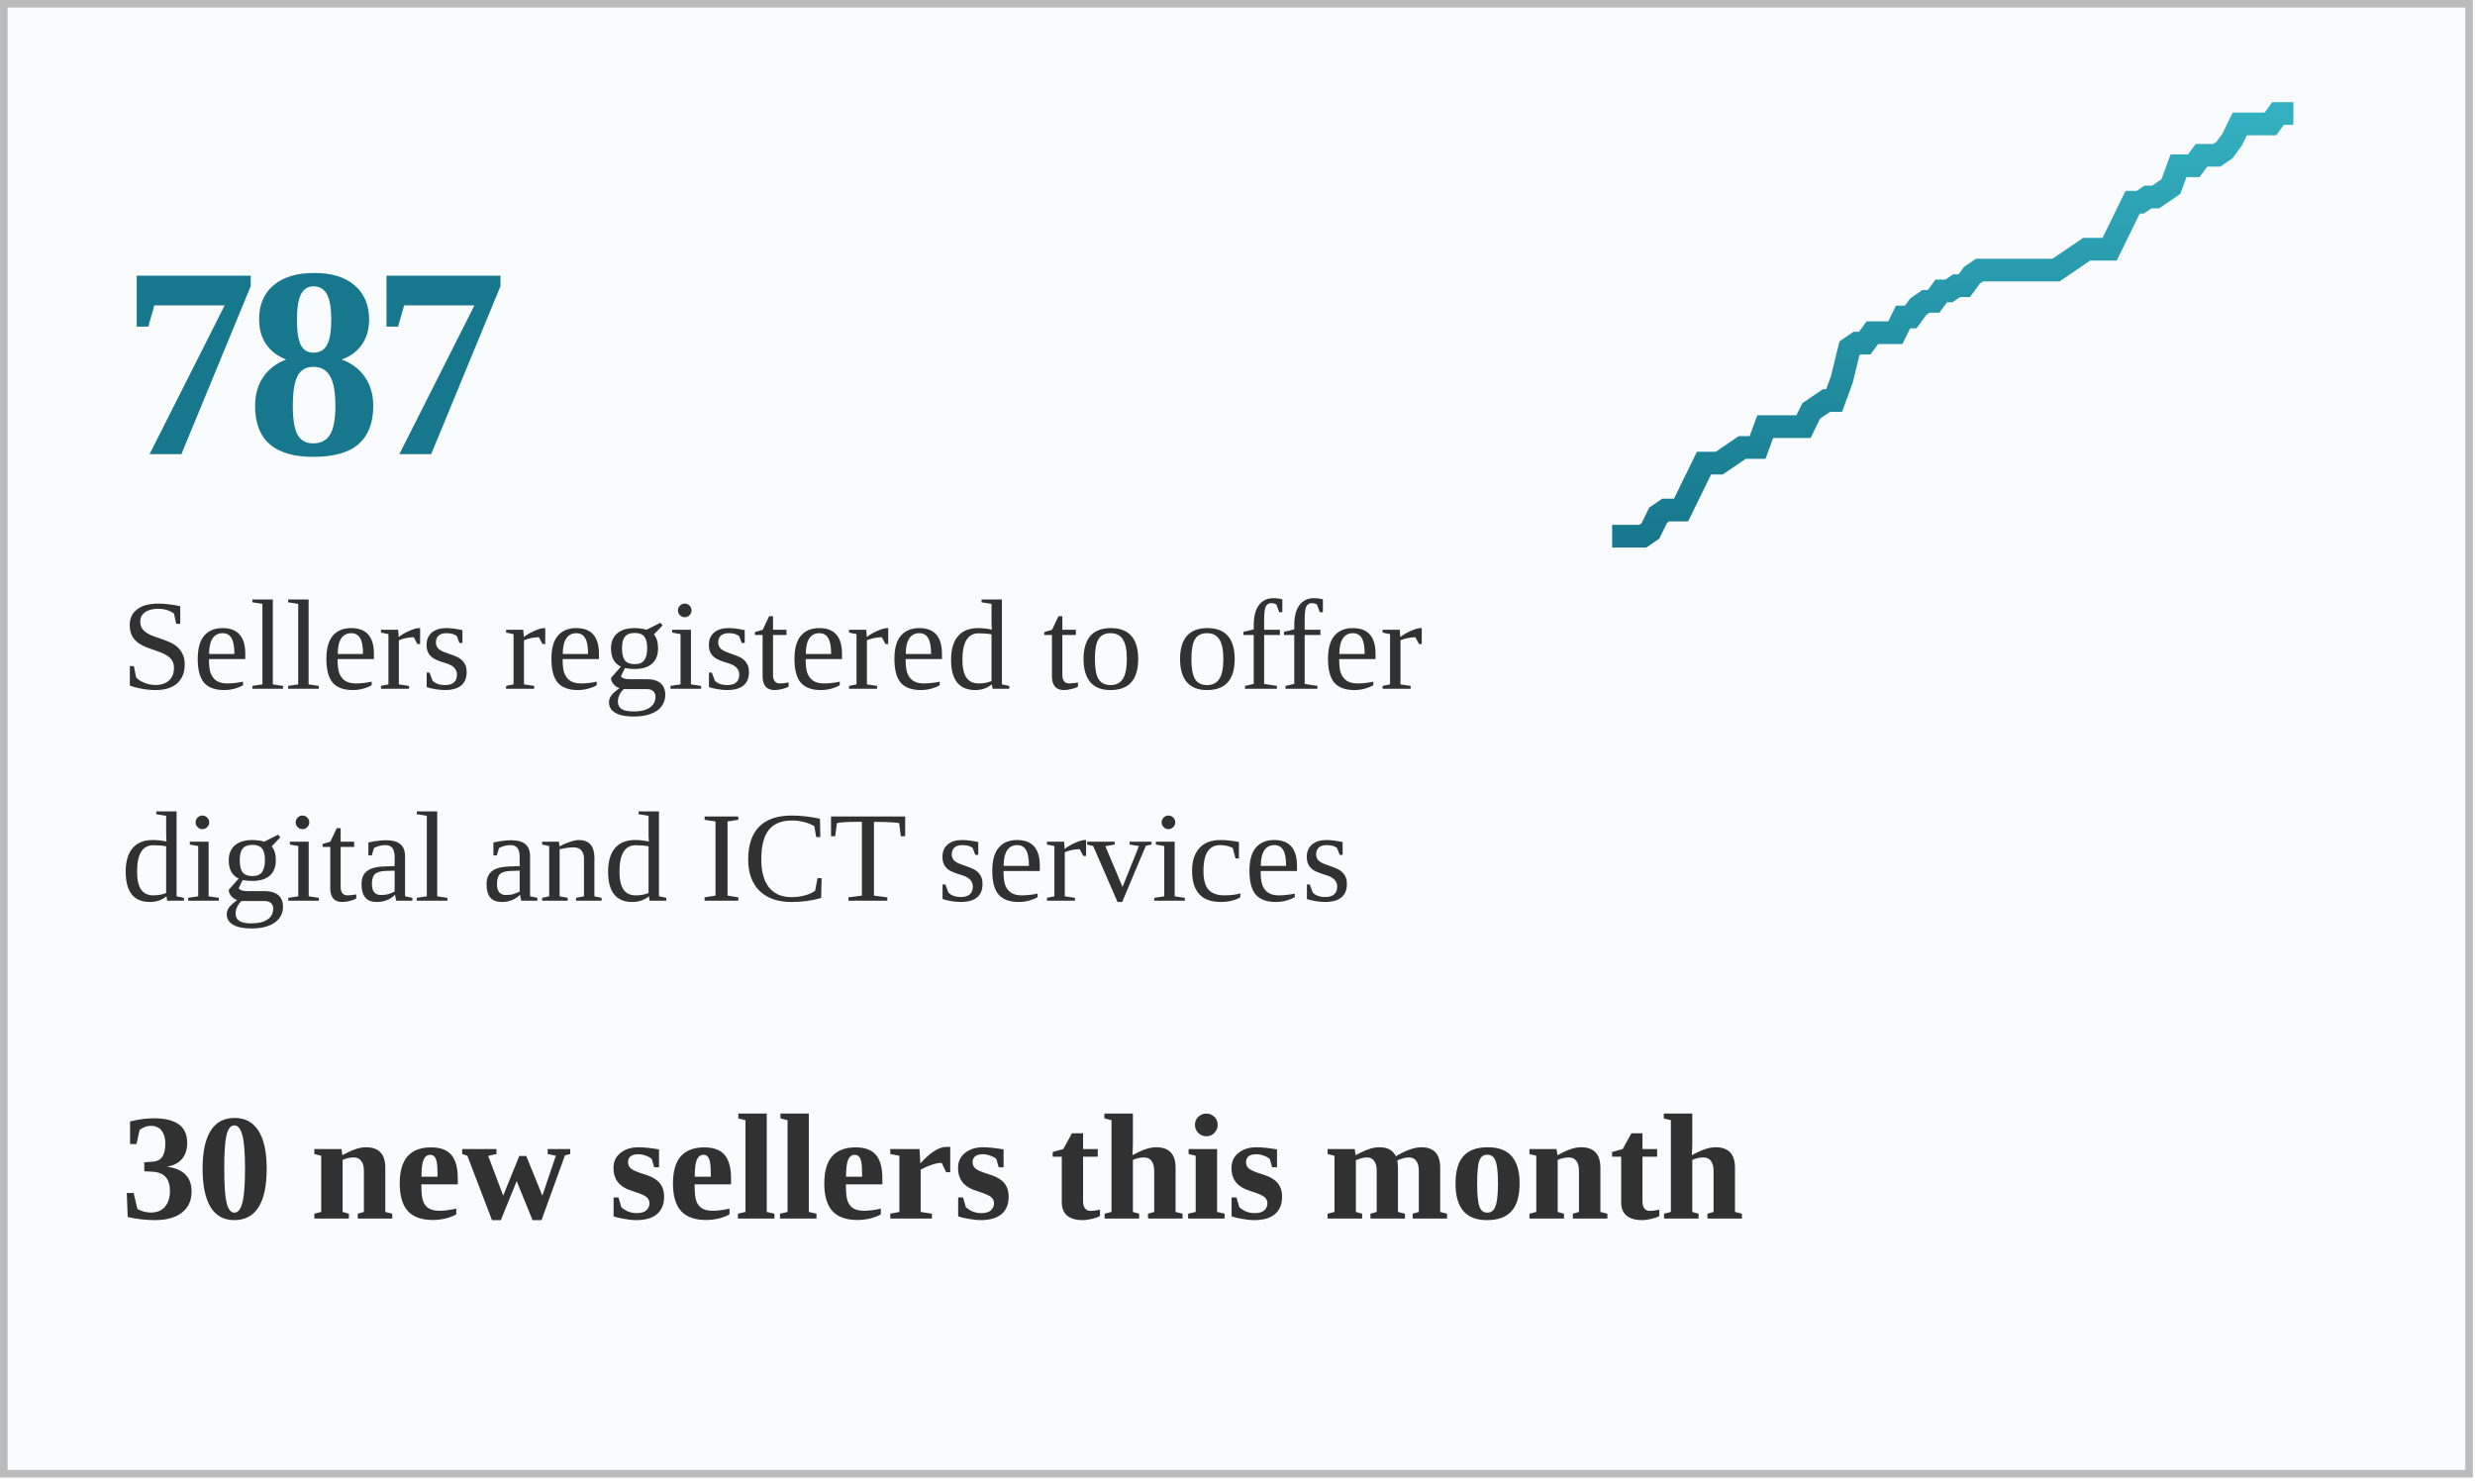
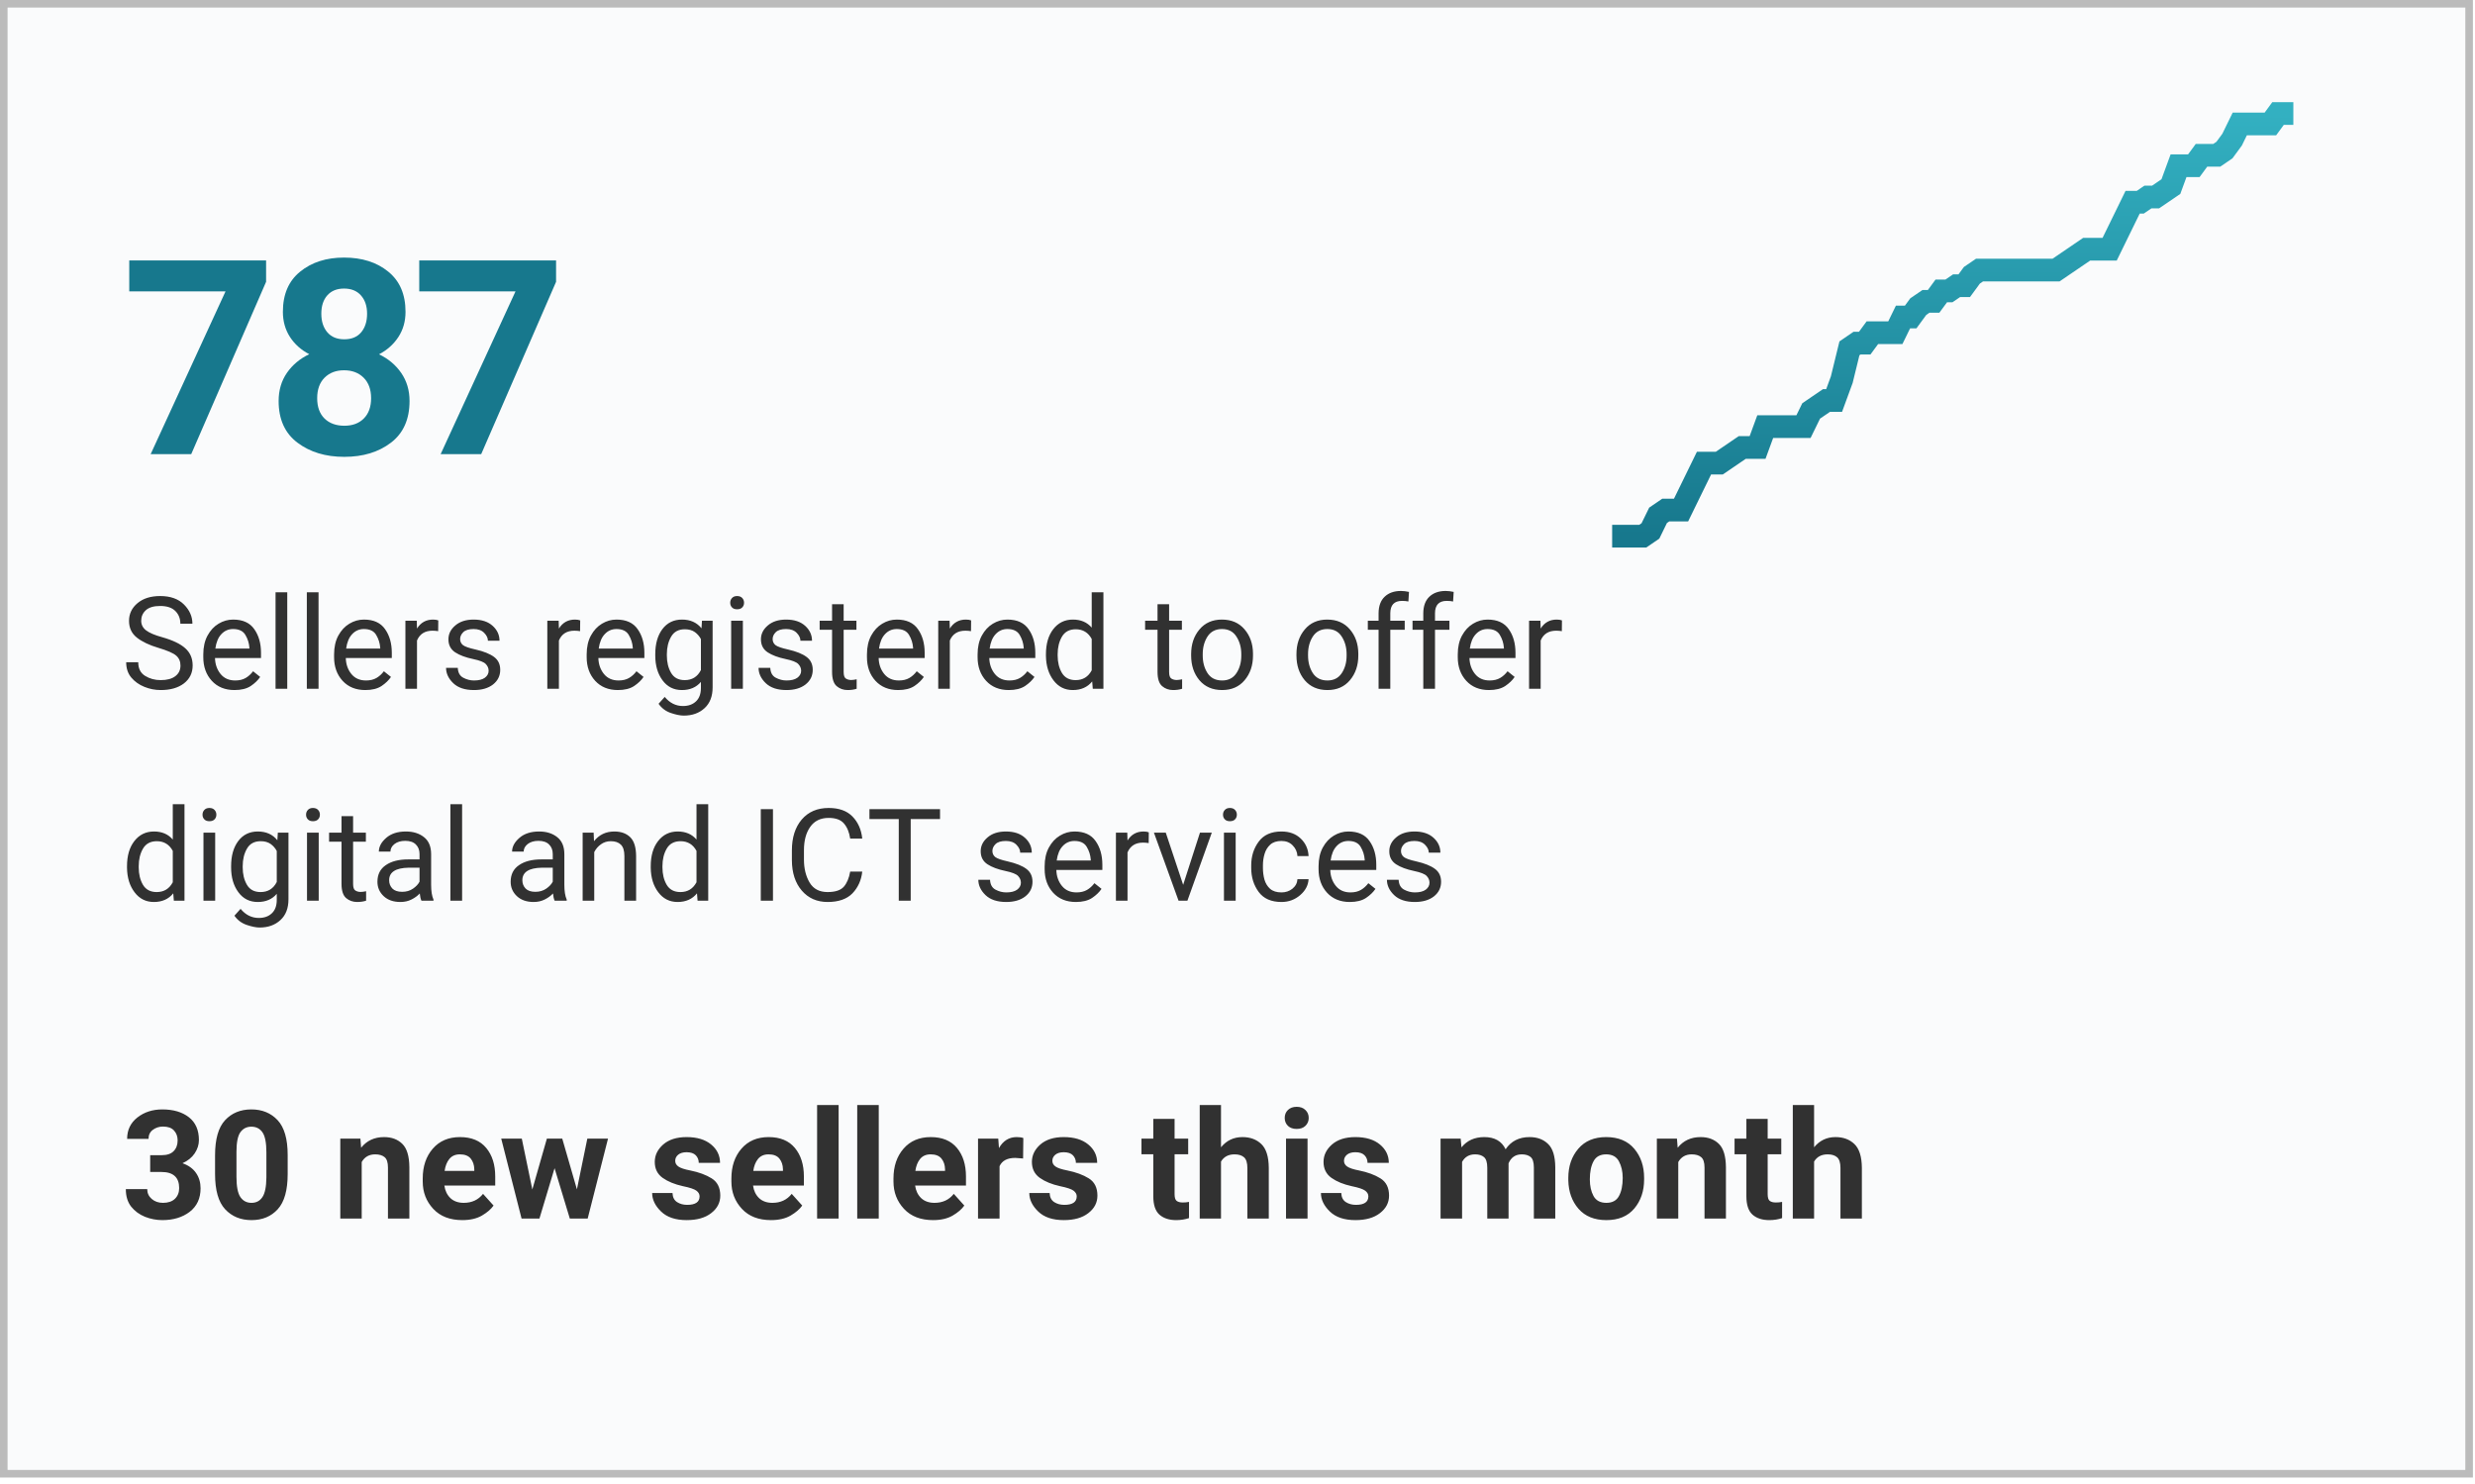
- <svg xmlns="http://www.w3.org/2000/svg" xmlns:xlink="http://www.w3.org/1999/xlink" width="327px" height="196px" viewBox="0 0 327 196" version="1.1">
+ <svg xmlns="http://www.w3.org/2000/svg" xmlns:xlink="http://www.w3.org/1999/xlink" font-family="-apple-system, BlinkMacSystemFont, &quot;Segoe UI&quot;, Roboto, Helvetica, Arial, sans-serif, &quot;Apple Color Emoji&quot;, &quot;Segoe UI Emoji&quot;, &quot;Segoe UI Symbol&quot;" width="327px" height="196px" viewBox="0 0 327 196" version="1.1">
  <defs>
    <rect id="path-1" x="0" y="0" width="326.722" height="195.213" />
    <linearGradient x1="50%" y1="0%" x2="50%" y2="100%" id="linearGradient-2">
      <stop stop-color="#33B0C1" offset="0%" />
      <stop stop-color="#17788D" offset="100%" />
    </linearGradient>
  </defs>
  <g id="Jan-monthly-report-greater-than-768px" stroke="none" stroke-width="1" fill="none" fill-rule="evenodd" transform="translate(-345, -1320)">
    <g id="768-#-of-sellers" transform="translate(345, 1320)">
      <g>
        <g id="Rectangle">
          <use fill="#FAFBFC" fill-rule="evenodd" xlink:href="#path-1" />
          <rect stroke="#BBBBBB" stroke-width="1" x="0.5" y="0.5" width="325.722" height="194.213" />
        </g>
        <text id="787" font-size="36" font-weight="bold" letter-spacing="-1.5" fill="#17788D">
          <tspan x="16" y="60">787</tspan>
        </text>
        <polyline id="Shape" stroke="url(#linearGradient-2)" stroke-width="3" points="213 70.839 217.046 70.839 218.056 70.15 219.067 68.082 220.079 67.391 222.102 67.391 223.112 65.324 225.135 61.187 226.146 61.187 227.158 61.187 228.168 60.498 230.191 59.119 231.202 59.119 232.214 59.119 233.225 56.363 238.281 56.363 239.293 54.294 241.314 52.915 242.326 52.915 243.337 50.158 244.349 46.022 245.36 45.332 246.37 45.332 247.382 43.954 248.393 43.954 250.416 43.954 251.426 41.885 252.439 41.885 253.449 40.506 254.461 39.817 255.472 39.817 256.483 38.439 257.495 38.439 258.505 37.75 259.517 37.75 260.528 36.37 261.539 35.681 271.651 35.681 272.663 34.991 275.697 32.924 276.707 32.924 278.73 32.924 279.742 30.856 281.765 26.719 282.775 26.719 283.786 26.03 284.798 26.03 286.821 24.652 287.832 21.894 289.854 21.894 290.865 20.515 292.888 20.515 293.898 19.826 294.91 18.448 295.921 16.378 299.967 16.378 300.977 15 303 15" />
        <text id="Sellers-registered-t" font-size="17" font-weight="normal" line-spacing="28" fill="#313131">
          <tspan x="16" y="91">Sellers registered to offer </tspan>
          <tspan x="16" y="119">digital and ICT services</tspan>
        </text>
        <text id="30-new-sellers-this" font-size="20" font-weight="bold" line-spacing="28" fill="#313131">
          <tspan x="16" y="161">30 new sellers this month</tspan>
        </text>
      </g>
    </g>
  </g>
</svg>
